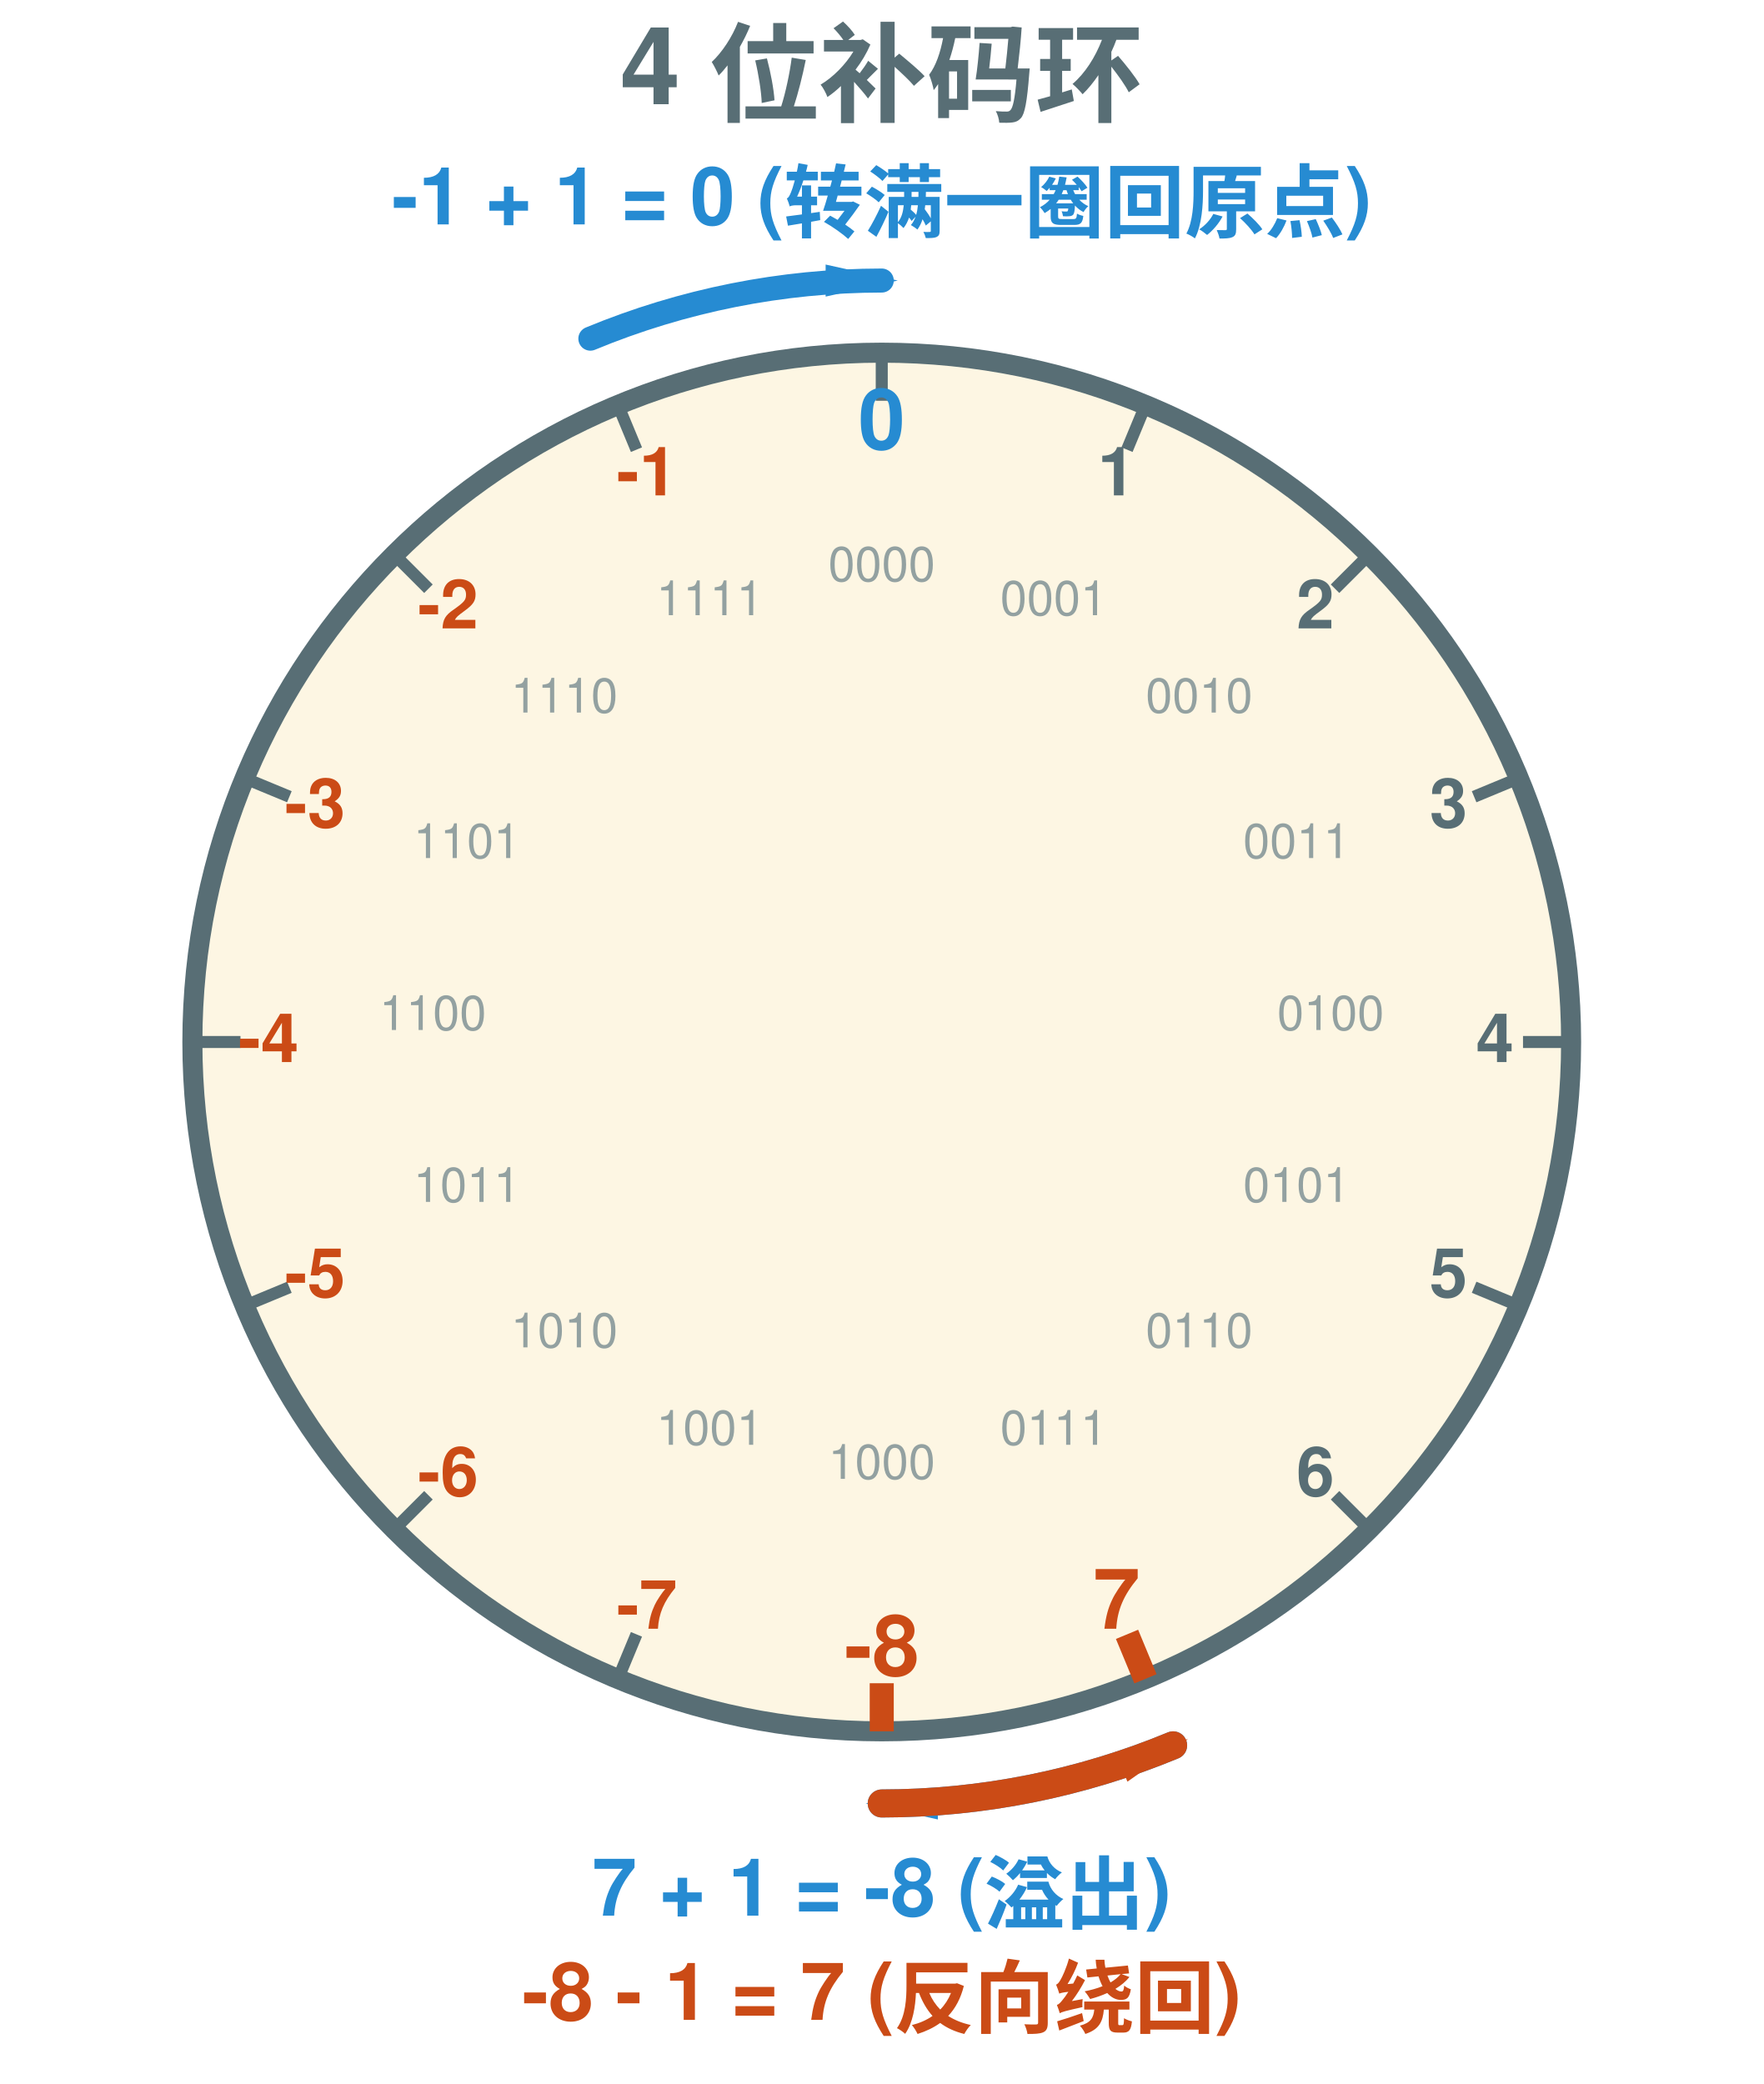
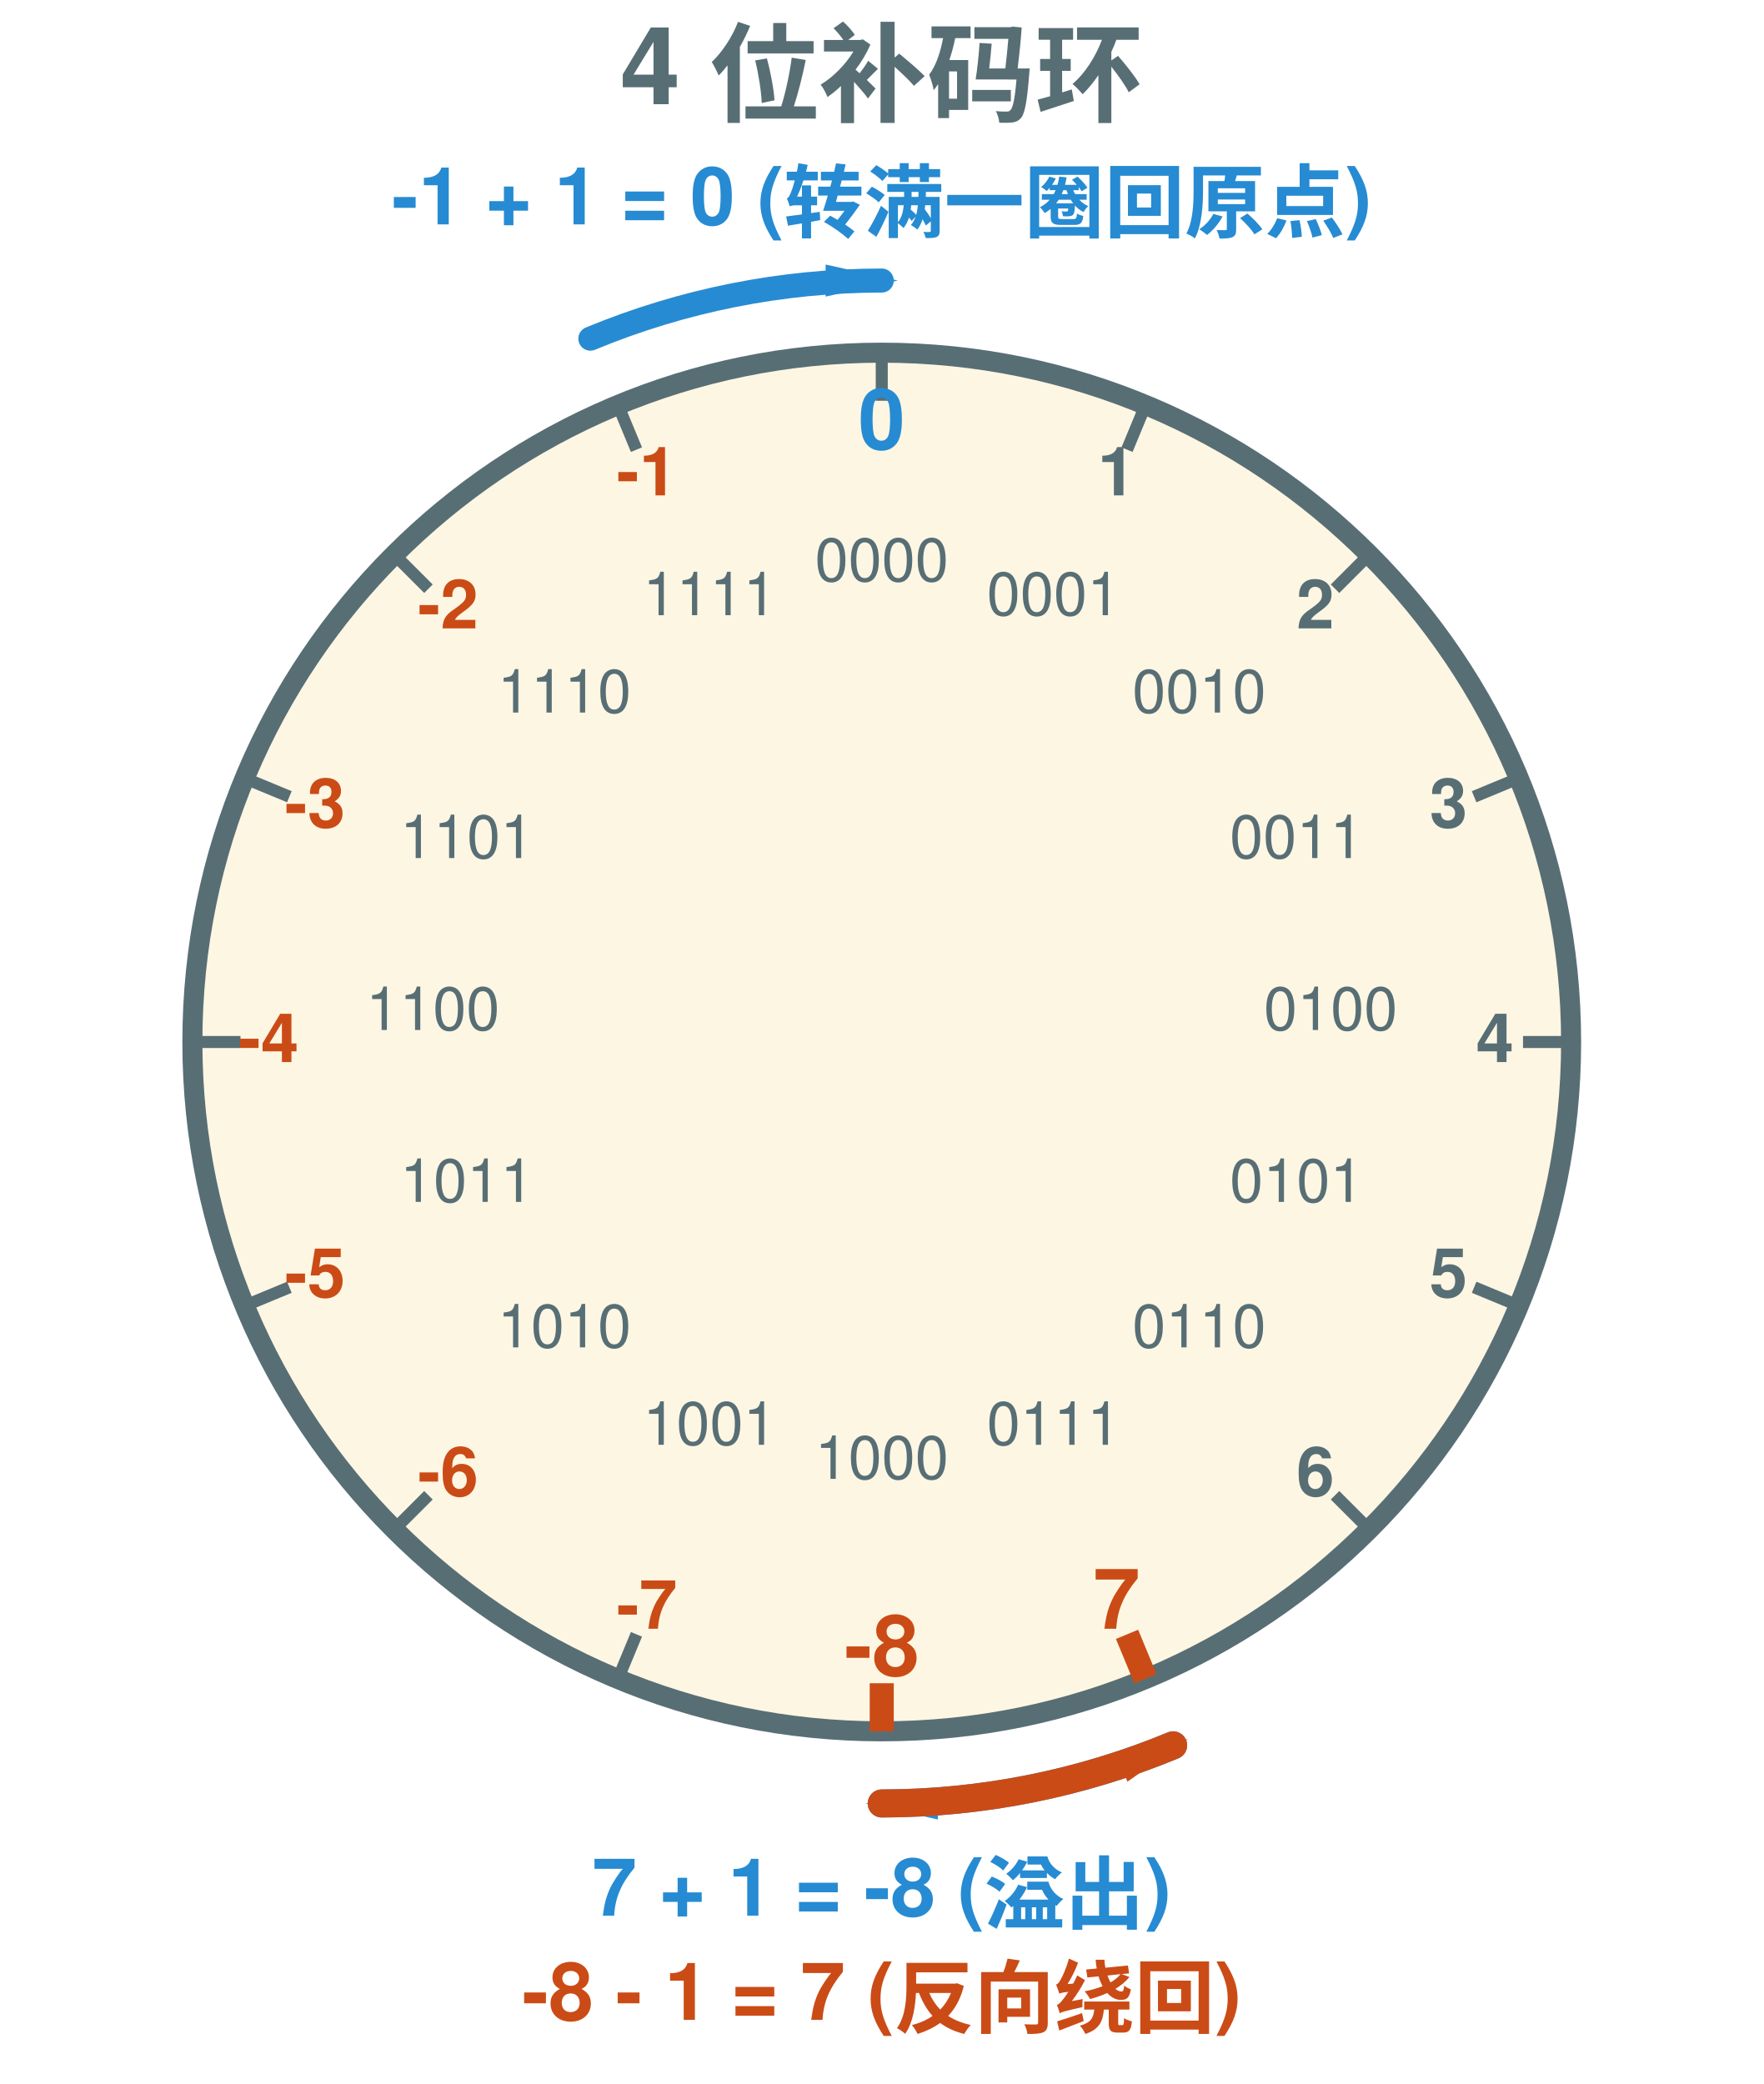
<svg xmlns="http://www.w3.org/2000/svg" viewBox="0 0 440 520" font-family="Helvetica, Arial, sans-serif">
  <text x="220" y="26" fill="#586e75" font-size="27" text-anchor="middle" font-weight="bold">4 位补码环</text>
  <text x="220" y="56" fill="#268bd2" font-size="20" text-anchor="middle" font-weight="bold">-1 + 1 = 0 (转满一圈回原点)</text>
  <circle cx="220" cy="260" r="172" fill="#fdf6e3" stroke="#586e75" stroke-width="5" />
  <g>
    <line x1="220.0" y1="100.0" x2="220.0" y2="88.0" stroke="#586e75" stroke-width="3" />
    <line x1="281.2" y1="112.2" x2="285.8" y2="101.1" stroke="#586e75" stroke-width="3" />
    <line x1="333.1" y1="146.9" x2="341.6" y2="138.4" stroke="#586e75" stroke-width="3" />
    <line x1="367.8" y1="198.8" x2="378.9" y2="194.2" stroke="#586e75" stroke-width="3" />
    <line x1="380.0" y1="260.0" x2="392.0" y2="260.0" stroke="#586e75" stroke-width="3" />
    <line x1="367.8" y1="321.2" x2="378.9" y2="325.8" stroke="#586e75" stroke-width="3" />
    <line x1="333.1" y1="373.1" x2="341.6" y2="381.6" stroke="#586e75" stroke-width="3" />
    <line x1="281.2" y1="407.8" x2="285.8" y2="418.9" stroke="#cb4b16" stroke-width="6" />
    <line x1="220.0" y1="420.0" x2="220.0" y2="432.0" stroke="#cb4b16" stroke-width="6" />
    <line x1="158.8" y1="407.8" x2="154.2" y2="418.9" stroke="#586e75" stroke-width="3" />
    <line x1="106.9" y1="373.1" x2="98.4" y2="381.6" stroke="#586e75" stroke-width="3" />
    <line x1="72.2" y1="321.2" x2="61.1" y2="325.8" stroke="#586e75" stroke-width="3" />
    <line x1="60.0" y1="260.0" x2="48.0" y2="260.0" stroke="#586e75" stroke-width="3" />
    <line x1="72.2" y1="198.8" x2="61.1" y2="194.2" stroke="#586e75" stroke-width="3" />
    <line x1="106.9" y1="146.9" x2="98.4" y2="138.4" stroke="#586e75" stroke-width="3" />
    <line x1="158.8" y1="112.2" x2="154.2" y2="101.1" stroke="#586e75" stroke-width="3" />
  </g>
  <g>
    <text x="220.0" y="112.0" fill="#268bd2" font-size="21" text-anchor="middle" font-weight="bold">0</text>
    <text x="278.6" y="123.6" fill="#586e75" font-size="17" text-anchor="middle" font-weight="bold">1</text>
    <text x="328.2" y="156.8" fill="#586e75" font-size="17" text-anchor="middle" font-weight="bold">2</text>
    <text x="361.4" y="206.4" fill="#586e75" font-size="17" text-anchor="middle" font-weight="bold">3</text>
    <text x="373.0" y="265.0" fill="#586e75" font-size="17" text-anchor="middle" font-weight="bold">4</text>
    <text x="361.4" y="323.6" fill="#586e75" font-size="17" text-anchor="middle" font-weight="bold">5</text>
    <text x="328.2" y="373.2" fill="#586e75" font-size="17" text-anchor="middle" font-weight="bold">6</text>
    <text x="278.6" y="406.4" fill="#cb4b16" font-size="21" text-anchor="middle" font-weight="bold">7</text>
    <text x="220.0" y="418.0" fill="#cb4b16" font-size="21" text-anchor="middle" font-weight="bold">-8</text>
    <text x="161.4" y="406.4" fill="#cb4b16" font-size="17" text-anchor="middle" font-weight="bold">-7</text>
    <text x="111.8" y="373.2" fill="#cb4b16" font-size="17" text-anchor="middle" font-weight="bold">-6</text>
    <text x="78.6" y="323.6" fill="#cb4b16" font-size="17" text-anchor="middle" font-weight="bold">-5</text>
    <text x="67.0" y="265.0" fill="#cb4b16" font-size="17" text-anchor="middle" font-weight="bold">-4</text>
    <text x="78.6" y="206.4" fill="#cb4b16" font-size="17" text-anchor="middle" font-weight="bold">-3</text>
    <text x="111.8" y="156.8" fill="#cb4b16" font-size="17" text-anchor="middle" font-weight="bold">-2</text>
    <text x="161.4" y="123.6" fill="#cb4b16" font-size="17" text-anchor="middle" font-weight="bold">-1</text>
  </g>
  <g>
-     <text x="220.0" y="145.0" fill="#93a1a1" font-size="12" text-anchor="middle">0000</text>
-     <text x="262.9" y="153.5" fill="#93a1a1" font-size="12" text-anchor="middle">0001</text>
-     <text x="299.2" y="177.8" fill="#93a1a1" font-size="12" text-anchor="middle">0010</text>
-     <text x="323.5" y="214.1" fill="#93a1a1" font-size="12" text-anchor="middle">0011</text>
-     <text x="332.0" y="257.0" fill="#93a1a1" font-size="12" text-anchor="middle">0100</text>
-     <text x="323.5" y="299.9" fill="#93a1a1" font-size="12" text-anchor="middle">0101</text>
-     <text x="299.2" y="336.2" fill="#93a1a1" font-size="12" text-anchor="middle">0110</text>
-     <text x="262.9" y="360.5" fill="#93a1a1" font-size="12" text-anchor="middle">0111</text>
-     <text x="220.0" y="369.0" fill="#93a1a1" font-size="12" text-anchor="middle">1000</text>
-     <text x="177.1" y="360.5" fill="#93a1a1" font-size="12" text-anchor="middle">1001</text>
-     <text x="140.8" y="336.2" fill="#93a1a1" font-size="12" text-anchor="middle">1010</text>
-     <text x="116.5" y="299.9" fill="#93a1a1" font-size="12" text-anchor="middle">1011</text>
-     <text x="108.0" y="257.0" fill="#93a1a1" font-size="12" text-anchor="middle">1100</text>
-     <text x="116.5" y="214.1" fill="#93a1a1" font-size="12" text-anchor="middle">1101</text>
-     <text x="140.8" y="177.8" fill="#93a1a1" font-size="12" text-anchor="middle">1110</text>
-     <text x="177.1" y="153.5" fill="#93a1a1" font-size="12" text-anchor="middle">1111</text>
+     <text x="220.0" y="145.0" fill="#586e75" font-size="15" text-anchor="middle">0000</text>
+     <text x="262.9" y="153.5" fill="#586e75" font-size="15" text-anchor="middle">0001</text>
+     <text x="299.2" y="177.8" fill="#586e75" font-size="15" text-anchor="middle">0010</text>
+     <text x="323.5" y="214.1" fill="#586e75" font-size="15" text-anchor="middle">0011</text>
+     <text x="332.0" y="257.0" fill="#586e75" font-size="15" text-anchor="middle">0100</text>
+     <text x="323.5" y="299.9" fill="#586e75" font-size="15" text-anchor="middle">0101</text>
+     <text x="299.2" y="336.2" fill="#586e75" font-size="15" text-anchor="middle">0110</text>
+     <text x="262.9" y="360.5" fill="#586e75" font-size="15" text-anchor="middle">0111</text>
+     <text x="220.0" y="369.0" fill="#586e75" font-size="15" text-anchor="middle">1000</text>
+     <text x="177.1" y="360.5" fill="#586e75" font-size="15" text-anchor="middle">1001</text>
+     <text x="140.8" y="336.2" fill="#586e75" font-size="15" text-anchor="middle">1010</text>
+     <text x="116.5" y="299.9" fill="#586e75" font-size="15" text-anchor="middle">1011</text>
+     <text x="108.0" y="257.0" fill="#586e75" font-size="15" text-anchor="middle">1100</text>
+     <text x="116.5" y="214.1" fill="#586e75" font-size="15" text-anchor="middle">1101</text>
+     <text x="140.8" y="177.8" fill="#586e75" font-size="15" text-anchor="middle">1110</text>
+     <text x="177.1" y="153.5" fill="#586e75" font-size="15" text-anchor="middle">1111</text>
  </g>
  <defs>
    <marker id="arrB" markerWidth="18" markerHeight="18" refX="14" refY="4" orient="auto" markerUnits="userSpaceOnUse">
      <path d="M 0 0 L 18 4 L 0 8 Z" fill="#268bd2" />
    </marker>
    <marker id="arrR" markerWidth="18" markerHeight="18" refX="14" refY="4" orient="auto" markerUnits="userSpaceOnUse">
      <path d="M 0 0 L 18 4 L 0 8 Z" fill="#cb4b16" />
    </marker>
  </defs>
  <path d="M 147.3 84.5 A 190 190 0 0 1 220.0 70.0" fill="none" stroke="#268bd2" stroke-width="6" stroke-linecap="round" marker-end="url(#arrB)" />
  <path d="M 292.7 435.5 A 190 190 0 0 1 220.0 450.0" fill="none" stroke="#268bd2" stroke-width="7" stroke-linecap="round" marker-end="url(#arrB)" />
  <path d="M 220.0 450.0 A 190 190 0 0 0 292.7 435.5" fill="none" stroke="#cb4b16" stroke-width="7" stroke-linecap="round" marker-end="url(#arrR)" />
  <text x="220" y="478" fill="#268bd2" font-size="20" text-anchor="middle" font-weight="bold">7 + 1 = -8 (溢出)</text>
  <text x="220" y="504" fill="#cb4b16" font-size="20" text-anchor="middle" font-weight="bold">-8 - 1 = 7 (反向绕回)</text>
</svg>
